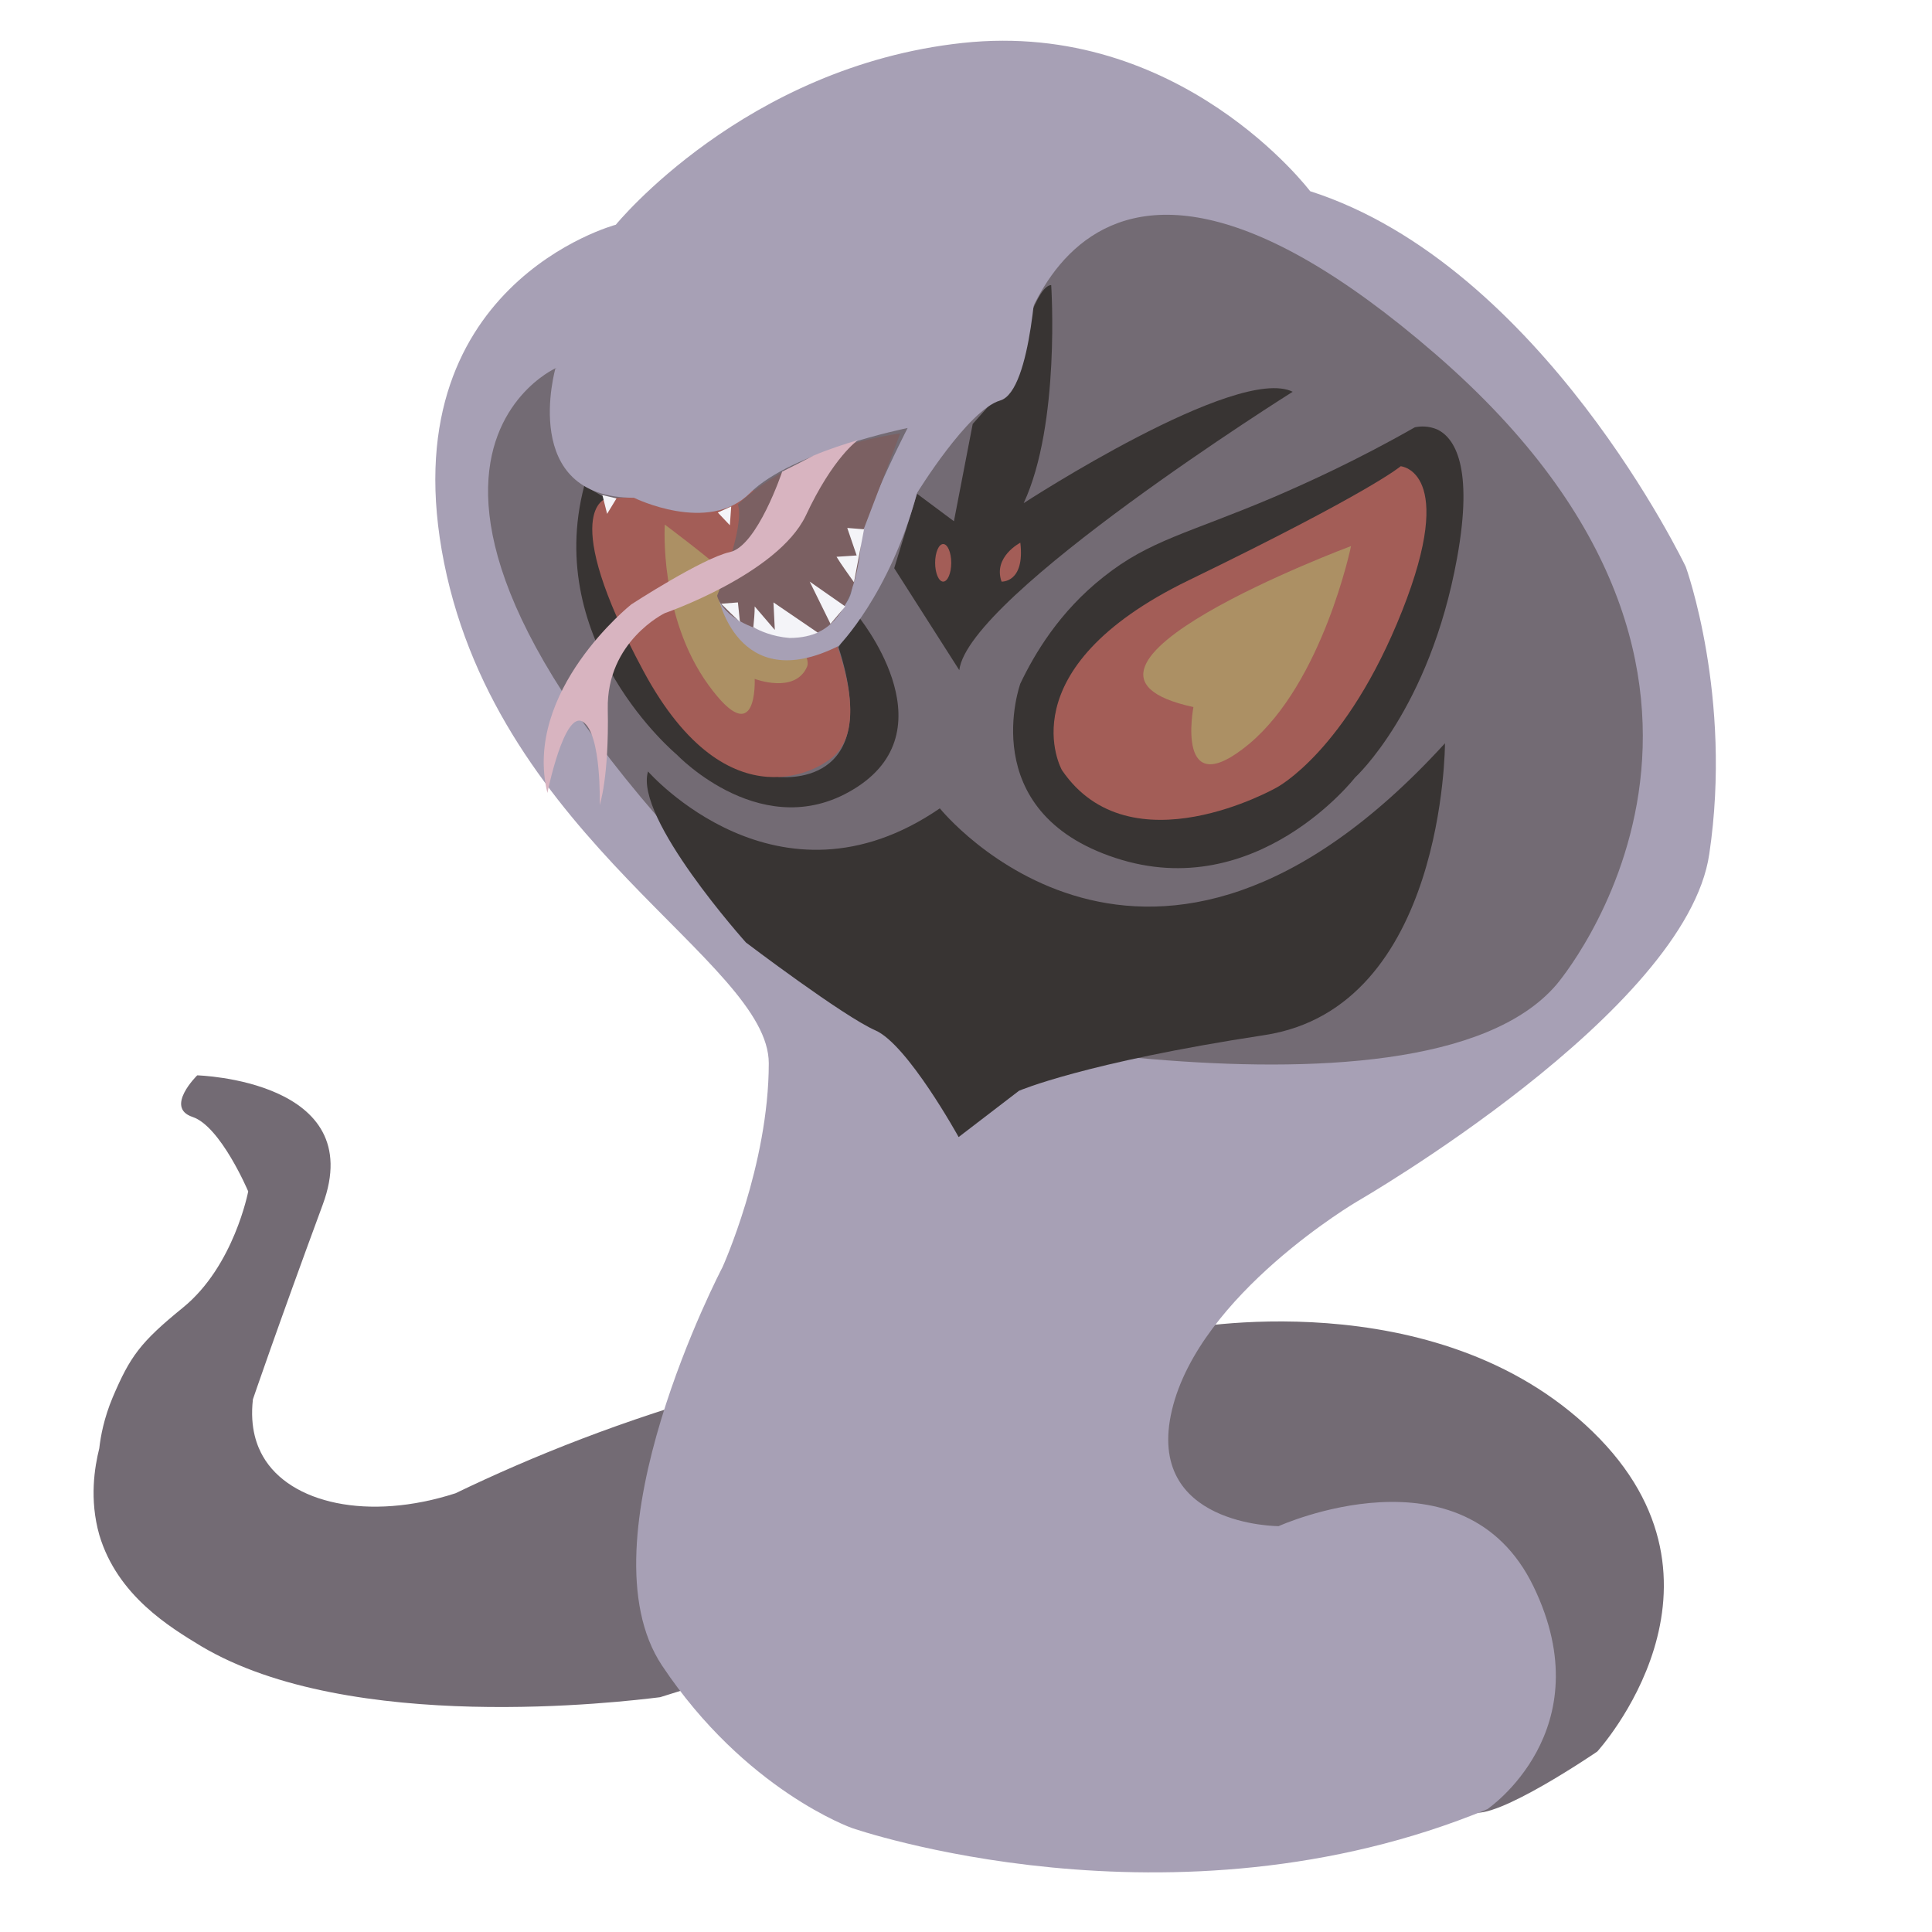
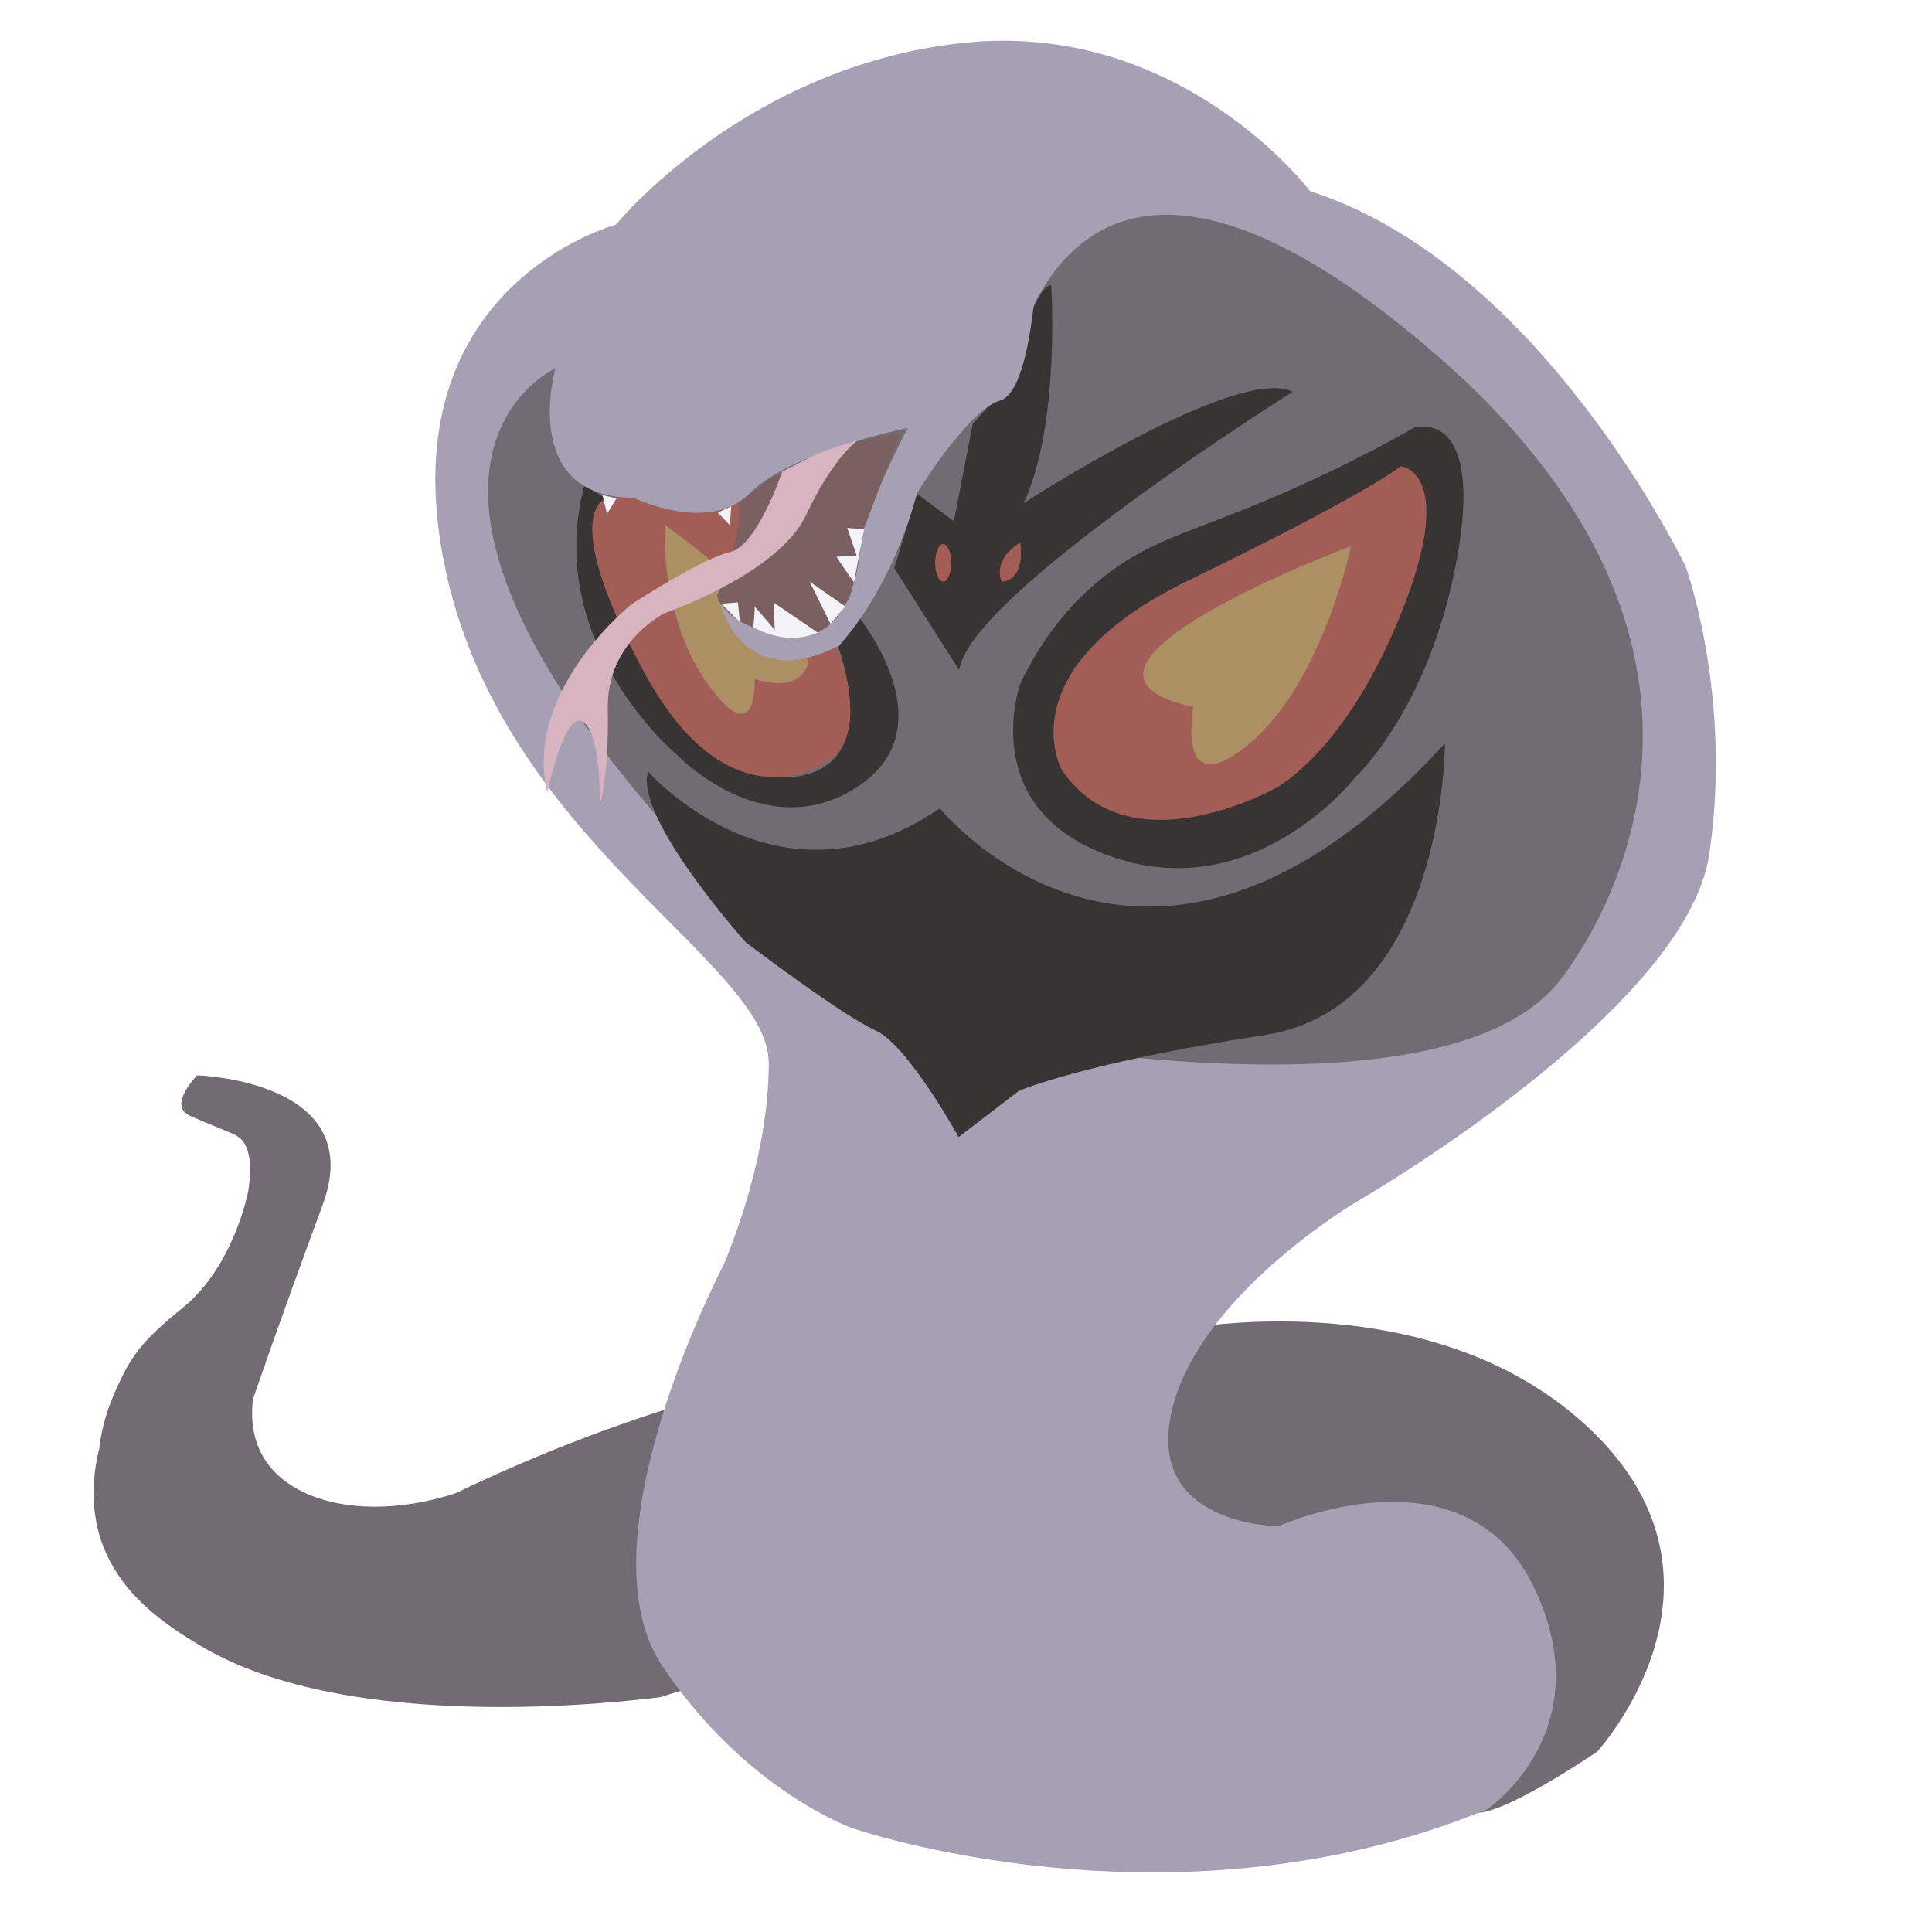
<svg xmlns="http://www.w3.org/2000/svg" version="1.1" id="Layer_1" x="0px" y="0px" viewBox="0 0 288 288" style="enable-background:new 0 0 288 288;" xml:space="preserve">
  <style type="text/css">
	.st0{fill:#736B74;}
	.st1{fill:#A7A0B5;}
	.st2{fill:#383433;}
	.st3{fill:#A35D57;}
	.st4{fill:#AC9064;}
	.st5{fill:#7B6062;}
	.st6{fill:#D8B4C0;}
	.st7{fill:#F4F4F8;}
</style>
-   <path class="st0" d="M98.4,253c-5.7,0.7-46.2,5.6-68.4-7.6c-4.6-2.8-12.5-7.5-15.2-16.6c-1.5-5.3-0.7-10.1,0-12.9  c0.2-1.8,0.7-4.5,2-7.6c2.6-6.1,4.1-8.2,10.5-13.4c7.6-6.2,9.7-17.3,9.7-17.3s-4.1-9.7-8.3-11.1s0.7-6.2,0.7-6.2s25.6,0.7,18.7,19.3  c-6.9,18.7-10.4,29-10.4,29c-0.5,4.4,0.7,7.1,1.5,8.5c4,7,15.7,9.7,28.7,5.5c11.4-5.5,25.1-11,41-15.4c26.1-7.2,49.3-9,67-9  c0,0,38-7.6,61.5,15.2s0.7,47.7,0.7,47.7s-15.2,10.4-18.7,9c0,0,32.5-37.3-18-42.8c0,0-25.6,3.5-29,3.5  C168.9,230.9,98.4,253,98.4,253z" />
+   <path class="st0" d="M98.4,253c-5.7,0.7-46.2,5.6-68.4-7.6c-4.6-2.8-12.5-7.5-15.2-16.6c-1.5-5.3-0.7-10.1,0-12.9  c0.2-1.8,0.7-4.5,2-7.6c2.6-6.1,4.1-8.2,10.5-13.4c7.6-6.2,9.7-17.3,9.7-17.3c0.8-5-0.2-7.1-1.3-8c-0.9-0.7-1.9-0.9-7-3.1  c-0.7-0.3-1.2-0.6-1.5-1.2c-0.9-1.9,2.2-5,2.2-5c0,0,25.6,0.7,18.7,19.3c-6.9,18.7-10.4,29-10.4,29c-0.5,4.4,0.7,7.1,1.5,8.5  c4,7,15.7,9.7,28.7,5.5c11.4-5.5,25.1-11,41-15.4c26.1-7.2,49.3-9,67-9c0,0,38-7.6,61.5,15.2s0.7,47.7,0.7,47.7s-15.2,10.4-18.7,9  c0,0,32.5-37.3-18-42.8c0,0-25.6,3.5-29,3.5C168.9,230.9,98.4,253,98.4,253z" />
  <path class="st1" d="M91.8,33.5c0,0-33.9,9-25.6,50.4s48.4,59.4,48.4,74.6s-6.9,30.4-6.9,30.4s-21.4,40.8-9,59.4  s28.3,24.2,28.3,24.2s47.7,16.6,94.7-2.8c0,0,17.3-11.7,6.9-33.2s-38-9-38-9s-20,0-15.9-17.3s27.6-31.1,27.6-31.1  s49.1-28.3,52.5-51.8c3.5-23.5-3.5-42.8-3.5-42.8s-21.4-44.9-56-56c0,0-19.3-25.6-51.8-22.1S91.8,33.5,91.8,33.5z" />
  <path class="st0" d="M82.8,54.9c0,0-41.5,18.7,44.2,96c0,0,84.3,20,105-4.1c0,0,38.7-44.9-18-94S150.5,57,150.5,57L82.8,54.9z" />
  <path class="st2" d="M96.6,115c0,0,19.3,22.1,43.5,5.5c0,0,31.1,38.7,75.3-9.7c0,0,0,39.4-26.9,43.5s-36.6,8.3-36.6,8.3l-9,6.9  c0,0-7.6-13.8-12.4-15.9s-19.3-13.1-19.3-13.1S94.5,121.9,96.6,115z" />
  <path class="st2" d="M136.7,73.6l5.5,4.1l2.8-14.5l5.5-6.2c0,0,3.5-14.5,6.2-14.5c0,0,1.4,20.7-4.1,32.5c0,0,31.8-20.7,40.1-16.6  c0,0-48.4,30.4-49.7,41.5l-9.7-15.2L136.7,73.6z" />
  <path class="st2" d="M90.4,74.3c0,0,0,33.9,25.6,41.5c0,0,15.9,2.1,9-19.3l2.8-4.8c0,0,13.8,16.6,0,25.6s-26.9-4.8-26.9-4.8  s-20-16.6-13.8-40.1L90.4,74.3z" />
  <path class="st2" d="M152.1,101.9c2.1-4.4,5.8-10.7,12.4-15.9c6.9-5.5,12.7-6.5,25.4-11.9c5.1-2.2,12.4-5.5,21-10.4  c0.9-0.2,2.1-0.2,3.3,0.3c2.6,1.2,5.5,5.5,3,19.2c-4.1,22.6-15.2,32.7-15.2,32.7s-14.7,18.9-35.7,12  C145.2,121,152.1,101.9,152.1,101.9z" />
  <path class="st3" d="M158.3,114.8c0,0-8.5-15,18.9-28.3s31.6-17,31.6-17s8.5,0.7,0.2,21.6s-18.7,26.3-18.7,26.3  S168.5,129.8,158.3,114.8z" />
  <path class="st3" d="M90.4,74.3l22.6-1.2c0,0,22.3,33.4,10.1,40.5c0,0-14.3,10.4-27.2-13.6S90.4,74.3,90.4,74.3z" />
  <path class="st4" d="M201.4,81.4c0,0-49.3,18.4-23.5,24c0,0-2.8,14.7,8.3,5.5C197.2,101.7,201.4,81.4,201.4,81.4z" />
  <path class="st4" d="M99.1,78.2c0,0,23,17,21.2,21.2c-1.8,4.1-7.8,1.8-7.8,1.8s0.5,11.1-6.9,0.9S99.1,78.2,99.1,78.2z" />
  <path class="st1" d="M82.8,54.9c0,0-5.5,19.3,11.7,19.3c0,0,11.1,5.5,17.3-0.7c6.2-6.2,23.5-9.7,23.5-9.7s-9,17.3-8.3,22.8  c0.3,2.6-1.5,4.4-3.5,5.7c-2.3,1.4-4.8,1.9-4.8,1.9s-9.7,0-11.7-5.5c0,0,2.8,15.2,18,7.6c0,0,7.6-7.6,11.7-22.8  c0,0,7.6-12.4,12.4-13.8s5.5-20.7,5.5-20.7L82.8,54.9z" />
  <ellipse class="st3" cx="140.6" cy="83.9" rx="1.2" ry="2.8" />
  <path class="st3" d="M152.1,80.9c0,0-4.1,2.1-2.8,5.8C149.3,86.7,152.8,86.9,152.1,80.9z" />
  <path class="st5" d="M110,75.2c0,0,7.6-8.1,24.2-10.6l-5.8,15.2c0,0-0.2,16.1-10.4,15s-11.1-6-11.1-6S111.1,78.4,110,75.2z" />
-   <path class="st6" d="M116.6,70.3c0,0-3.7,11.1-7.8,12c-4.1,0.9-14.7,7.8-14.7,7.8S77.9,103,81.6,118.2c0,0,2.5-12.4,5.3-10.6  c2.8,1.8,2.5,12.4,2.5,12.4s1.4-4.1,1.2-14.3c-0.2-10.1,8.5-14.3,8.5-14.3s16.8-5.8,21-14.5c4.1-8.8,7.8-11.3,7.8-11.3  c-2,0.6-4.2,1.3-6.6,2.3C119.6,68.8,118,69.6,116.6,70.3z" />
+   <path class="st6" d="M116.6,70.3c0,0-3.7,11.1-7.8,12c-4.1,0.9-14.7,7.8-14.7,7.8S77.9,103,81.6,118.2c0,0,2.5-12.4,5.3-10.6  s2.5,12.4,2.5,12.4s1.4-4.1,1.2-14.3c-0.2-10.1,8.5-14.3,8.5-14.3s16.8-5.8,21-14.5c4.1-8.8,7.8-11.3,7.8-11.3  c-2,0.6-4.2,1.3-6.6,2.3C119.6,68.8,118,69.6,116.6,70.3z" />
  <polygon class="st7" points="89.8,73.8 90.5,76.6 91.9,74.3 " />
  <polygon class="st7" points="107,76.4 108.8,78.3 109,75.5 " />
  <path class="st7" d="M110.3,92.7c-0.1-1-0.2-1.9-0.3-2.9l-2.5,0.2C108.4,90.9,109.3,91.8,110.3,92.7z" />
  <path class="st7" d="M112.3,93.5c0.1-1,0.2-2.1,0.2-3.1l3,3.5l-0.2-4.1c2.2,1.5,4.4,3,6.6,4.5c-0.9,0.4-2.3,0.8-4.2,0.8  C115.1,94.9,113.2,94,112.3,93.5z" />
  <polygon class="st7" points="123.8,93 120.7,86.7 126,90.4 " />
  <path class="st7" d="M127.3,86.8c-0.9-1.3-1.8-2.5-2.6-3.8l3-0.2l-1.4-4.1l2.5,0.2C128.3,81.5,127.8,84.2,127.3,86.8z" />
</svg>
